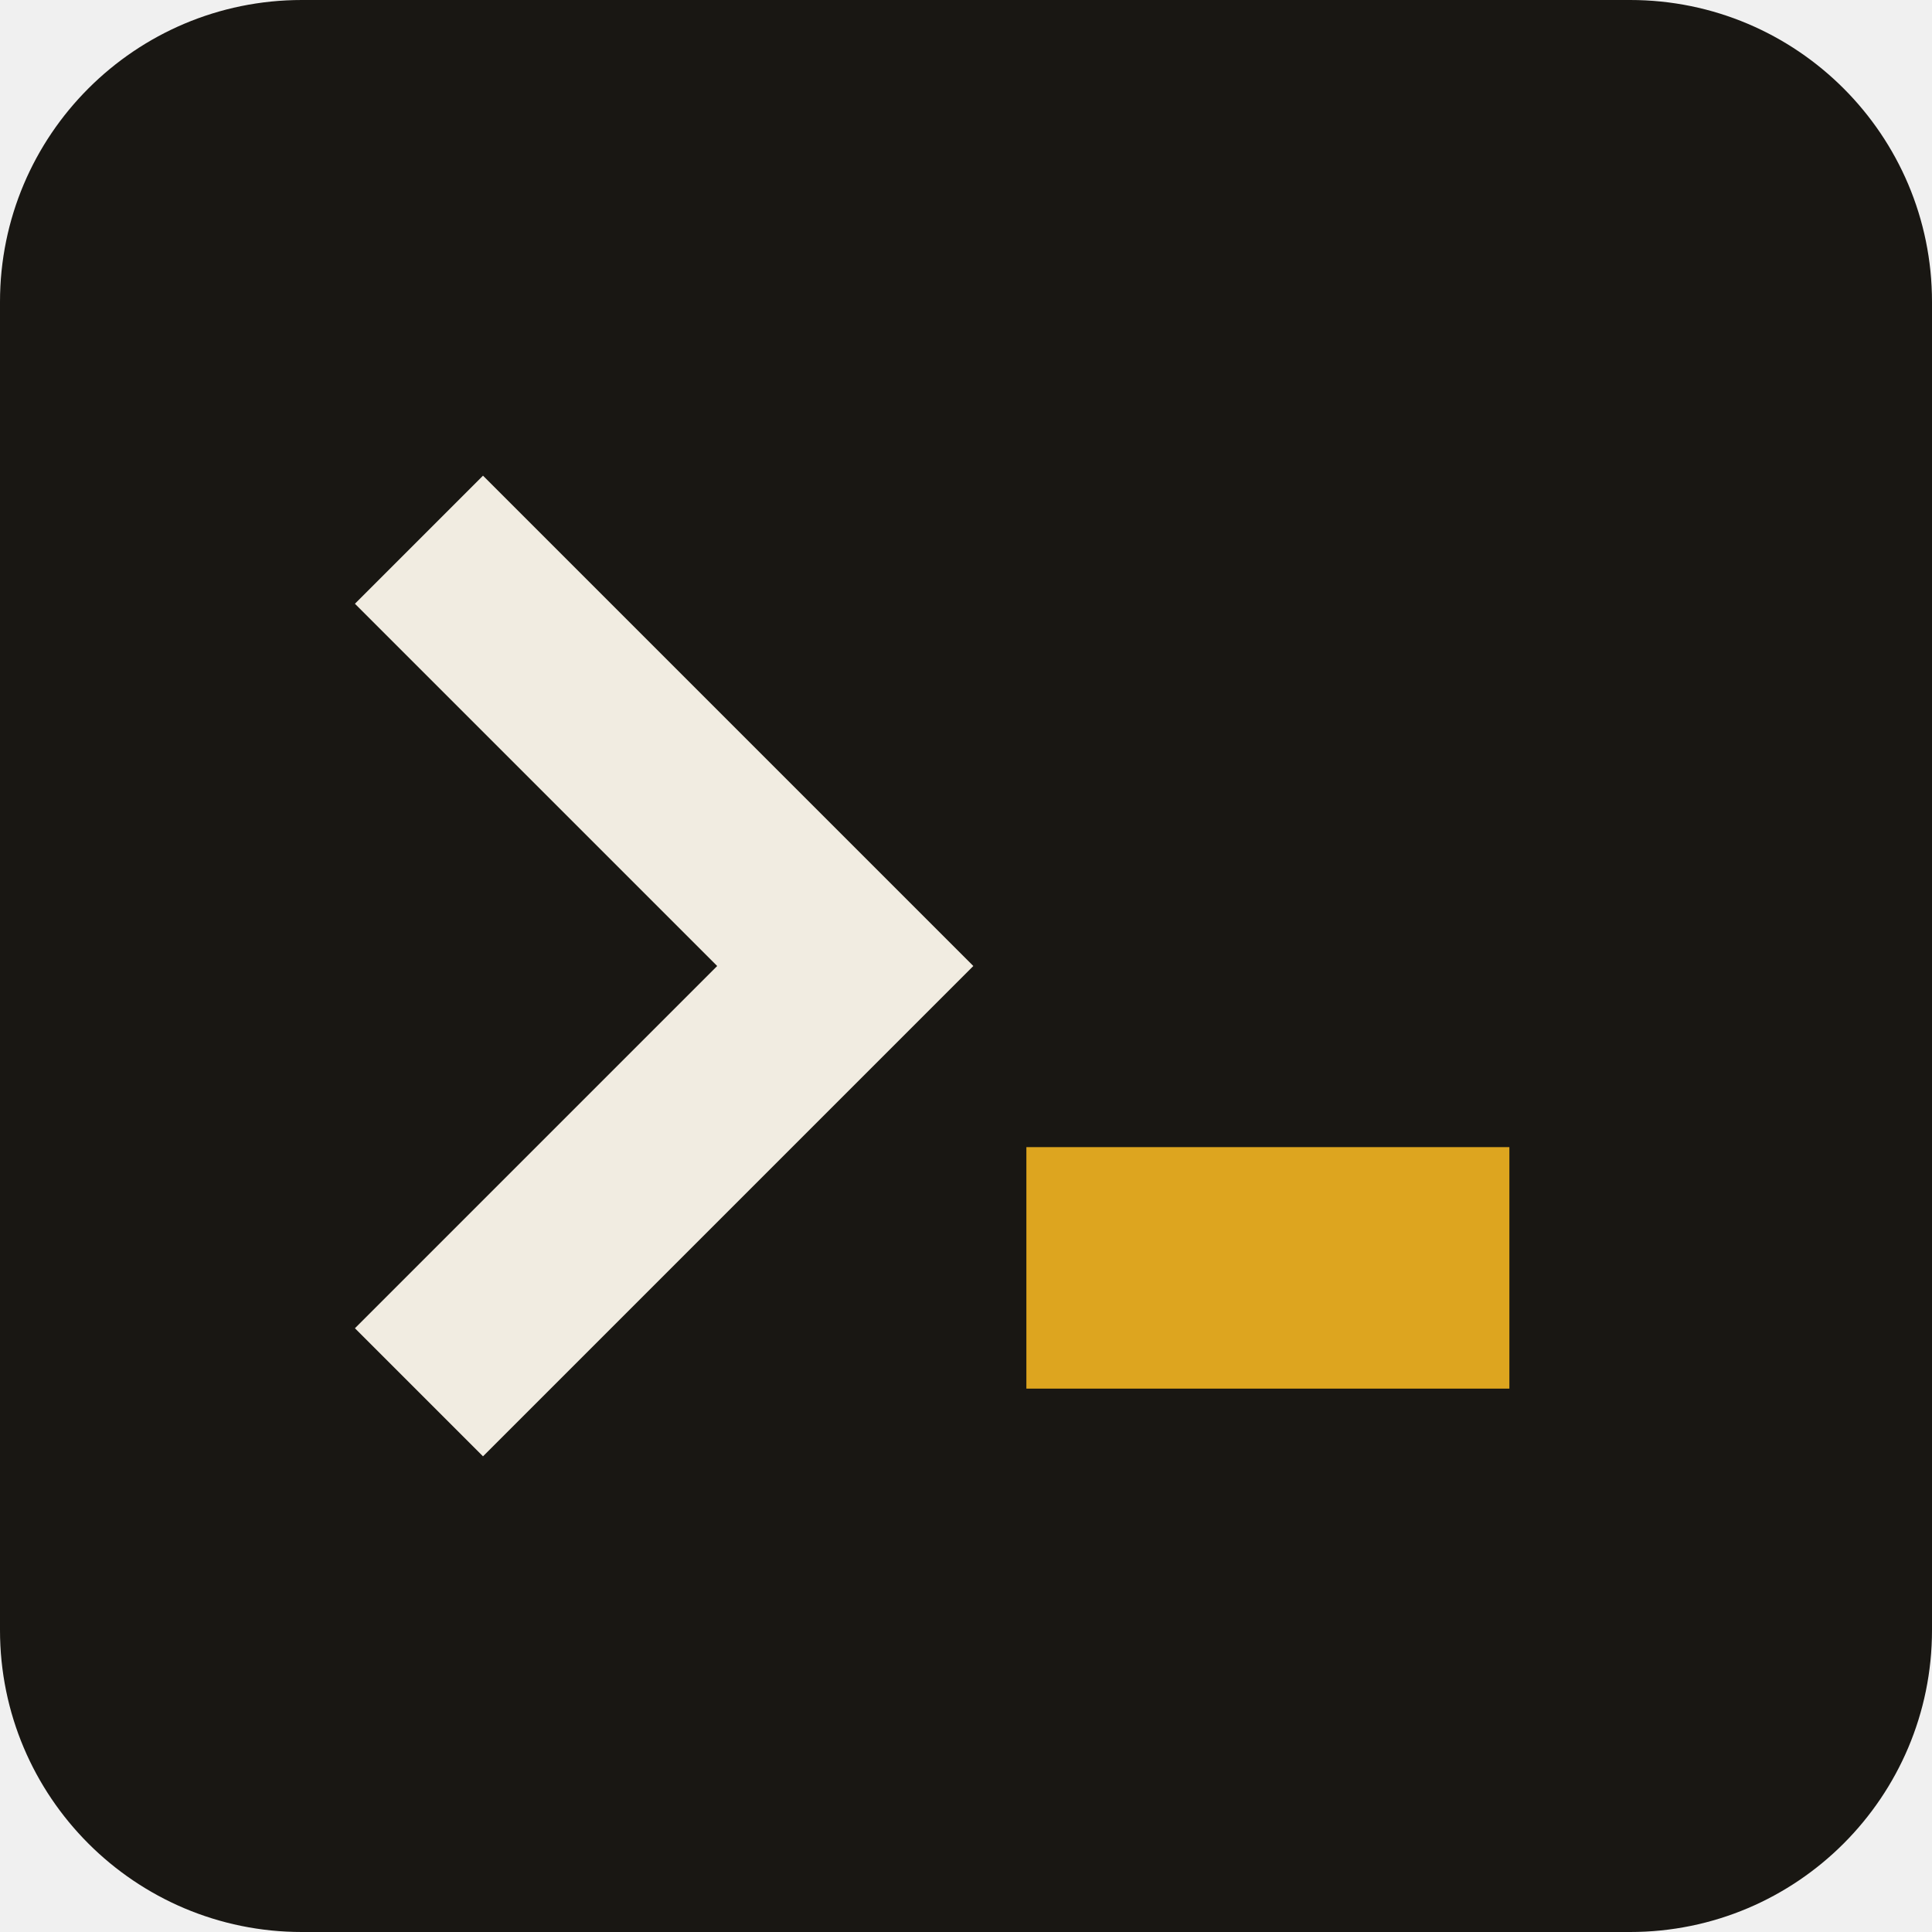
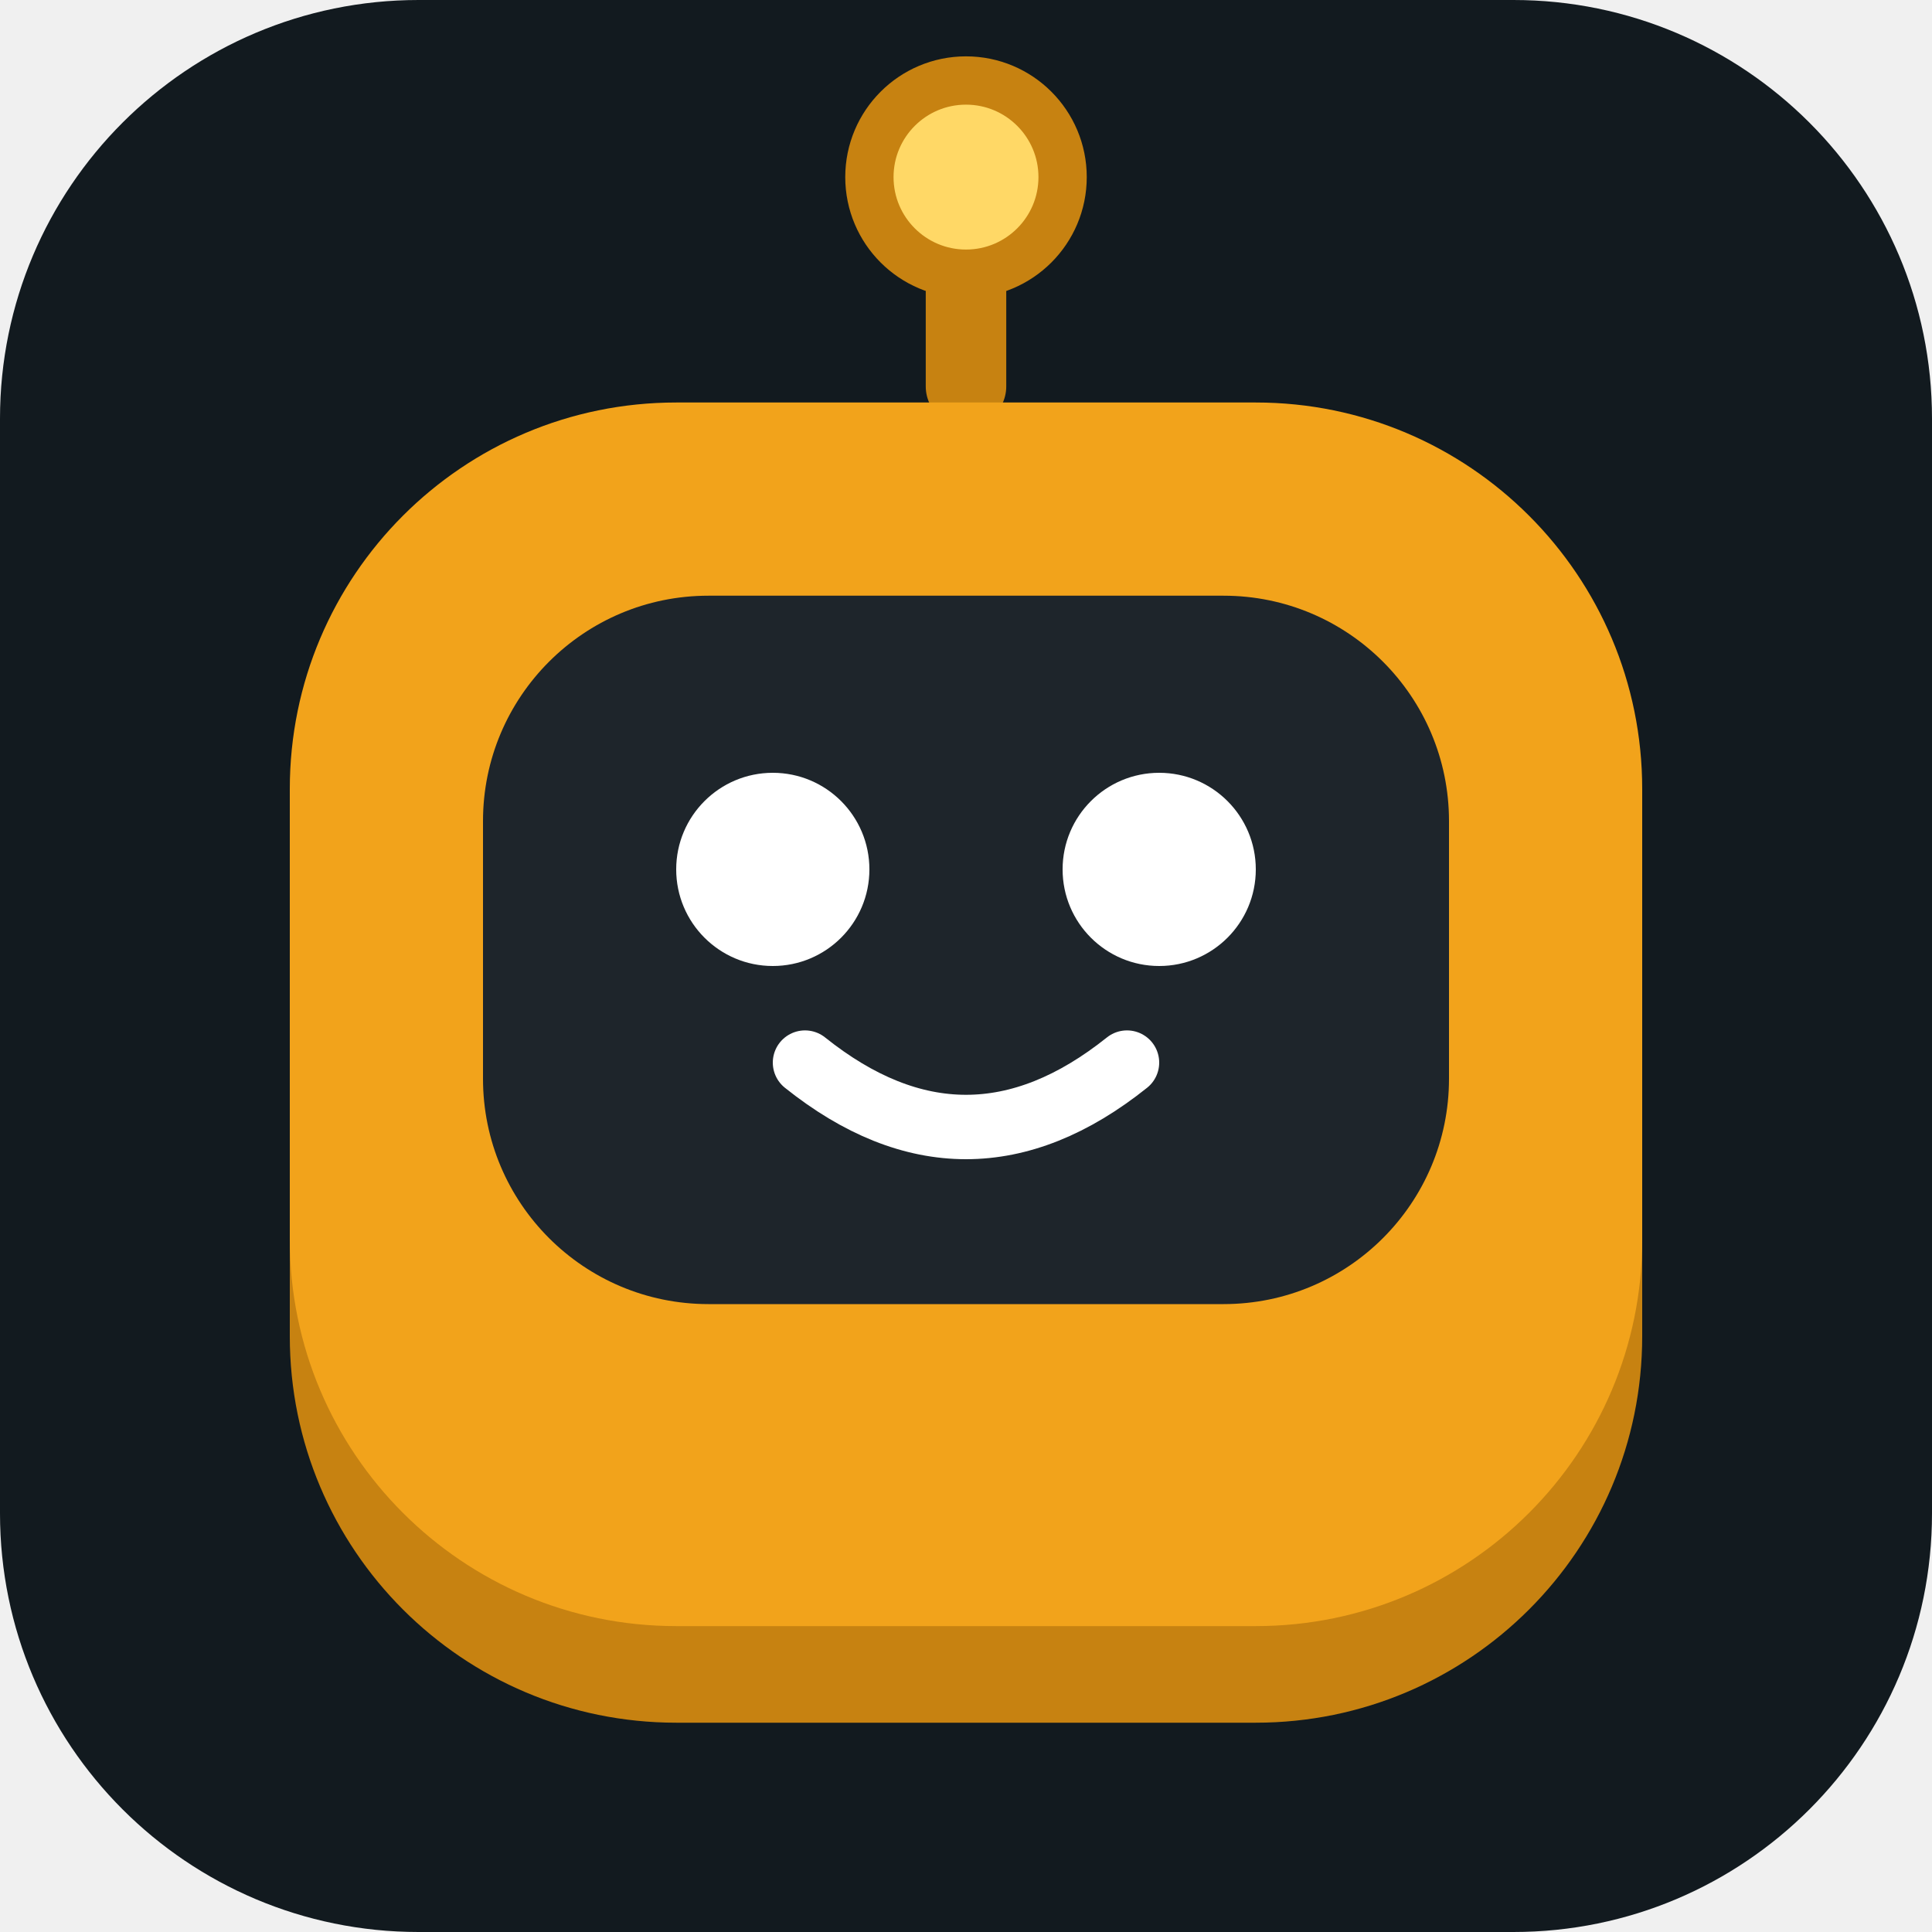
- <svg xmlns="http://www.w3.org/2000/svg" viewBox="0 0 32 32">
-   <rect width="32" height="32" rx="5" fill="#191713" />
-   <path d="M8 10l6 6-6 6" fill="none" stroke="#F1ECE1" stroke-width="3" stroke-linecap="square" />
-   <rect x="17" y="19" width="8" height="4" fill="#DDA51F" />
+ <svg xmlns="http://www.w3.org/2000/svg" viewBox="0 0 120 120">
+   <rect width="120" height="120" rx="26" fill="#121A1F" />
+   <line x1="60" y1="12" x2="60" y2="24" stroke="#C78211" stroke-width="5" stroke-linecap="round" />
+   <circle cx="60" cy="11" r="6" fill="#FFD866" stroke="#C78211" stroke-width="3" />
+   <rect x="18" y="31" width="84" height="76" rx="24" fill="#C78211" />
+   <rect x="18" y="25" width="84" height="76" rx="24" fill="#F2A31B" />
+   <rect x="30" y="37" width="60" height="44" rx="14" fill="#1E252B" />
+   <circle cx="48" cy="54" r="6" fill="#fff" />
+   <circle cx="72" cy="54" r="6" fill="#fff" />
+   <path d="M50 66q10 8 20 0" stroke="#fff" stroke-width="4" fill="none" stroke-linecap="round" />
</svg>
